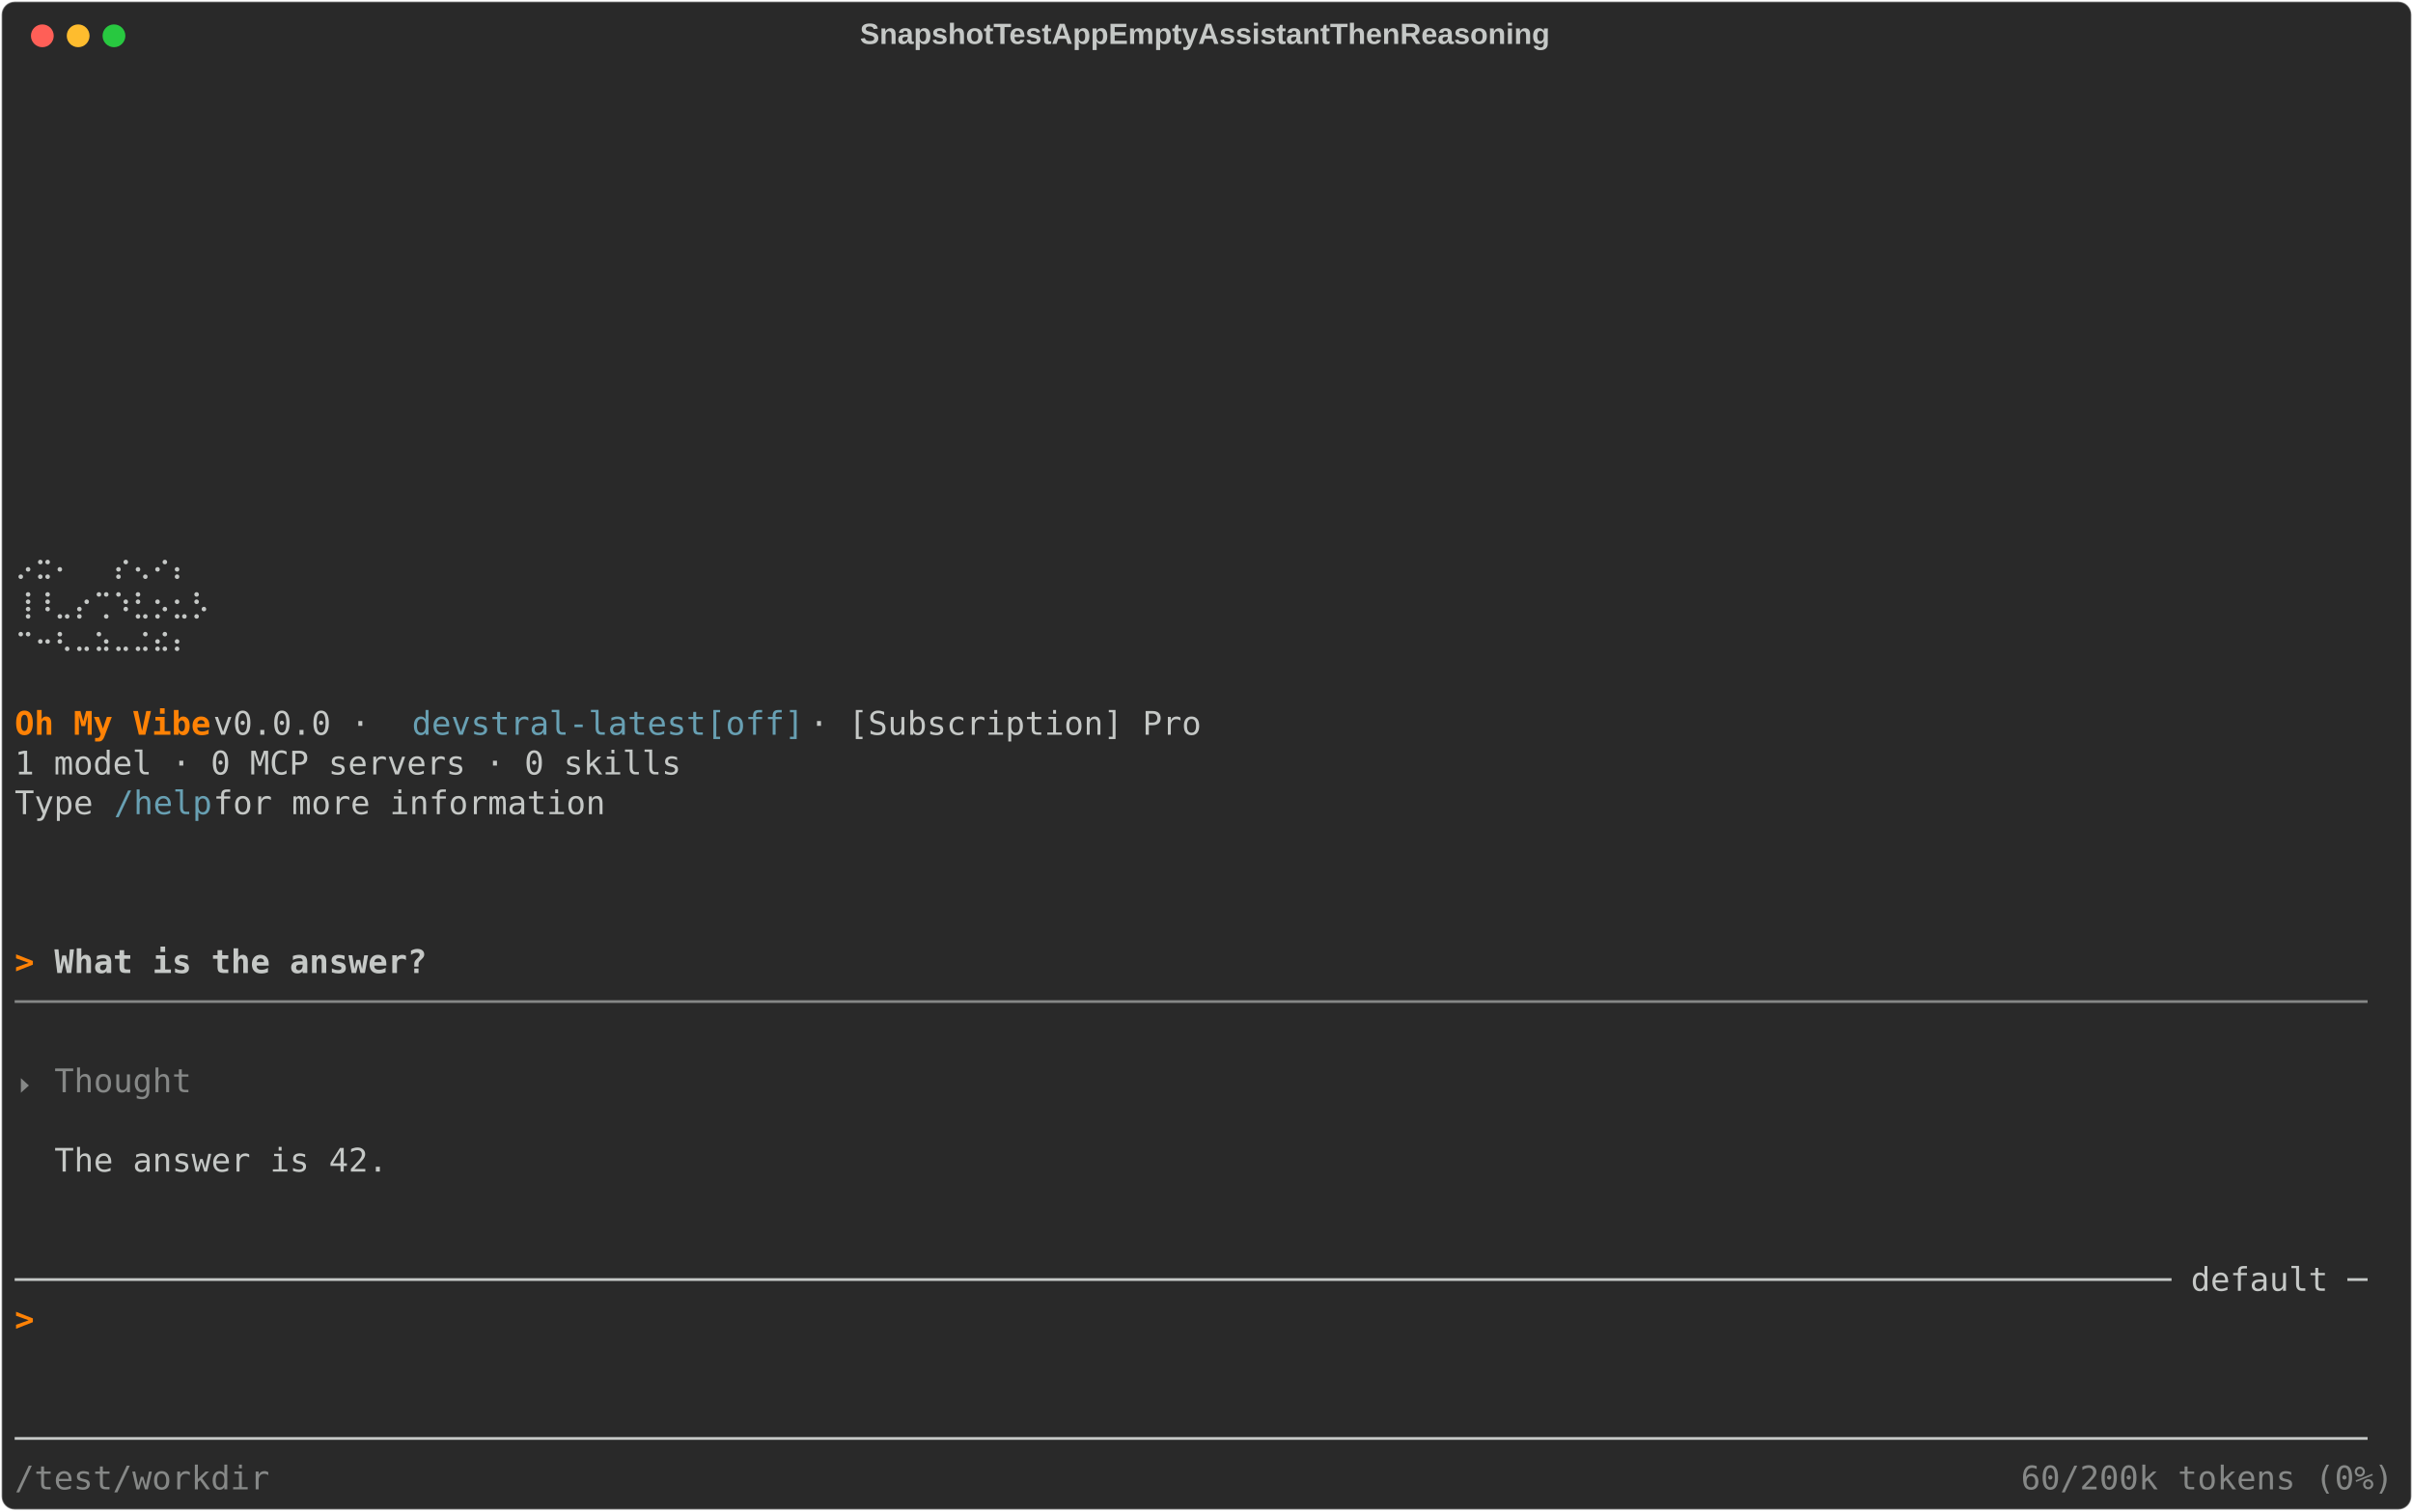
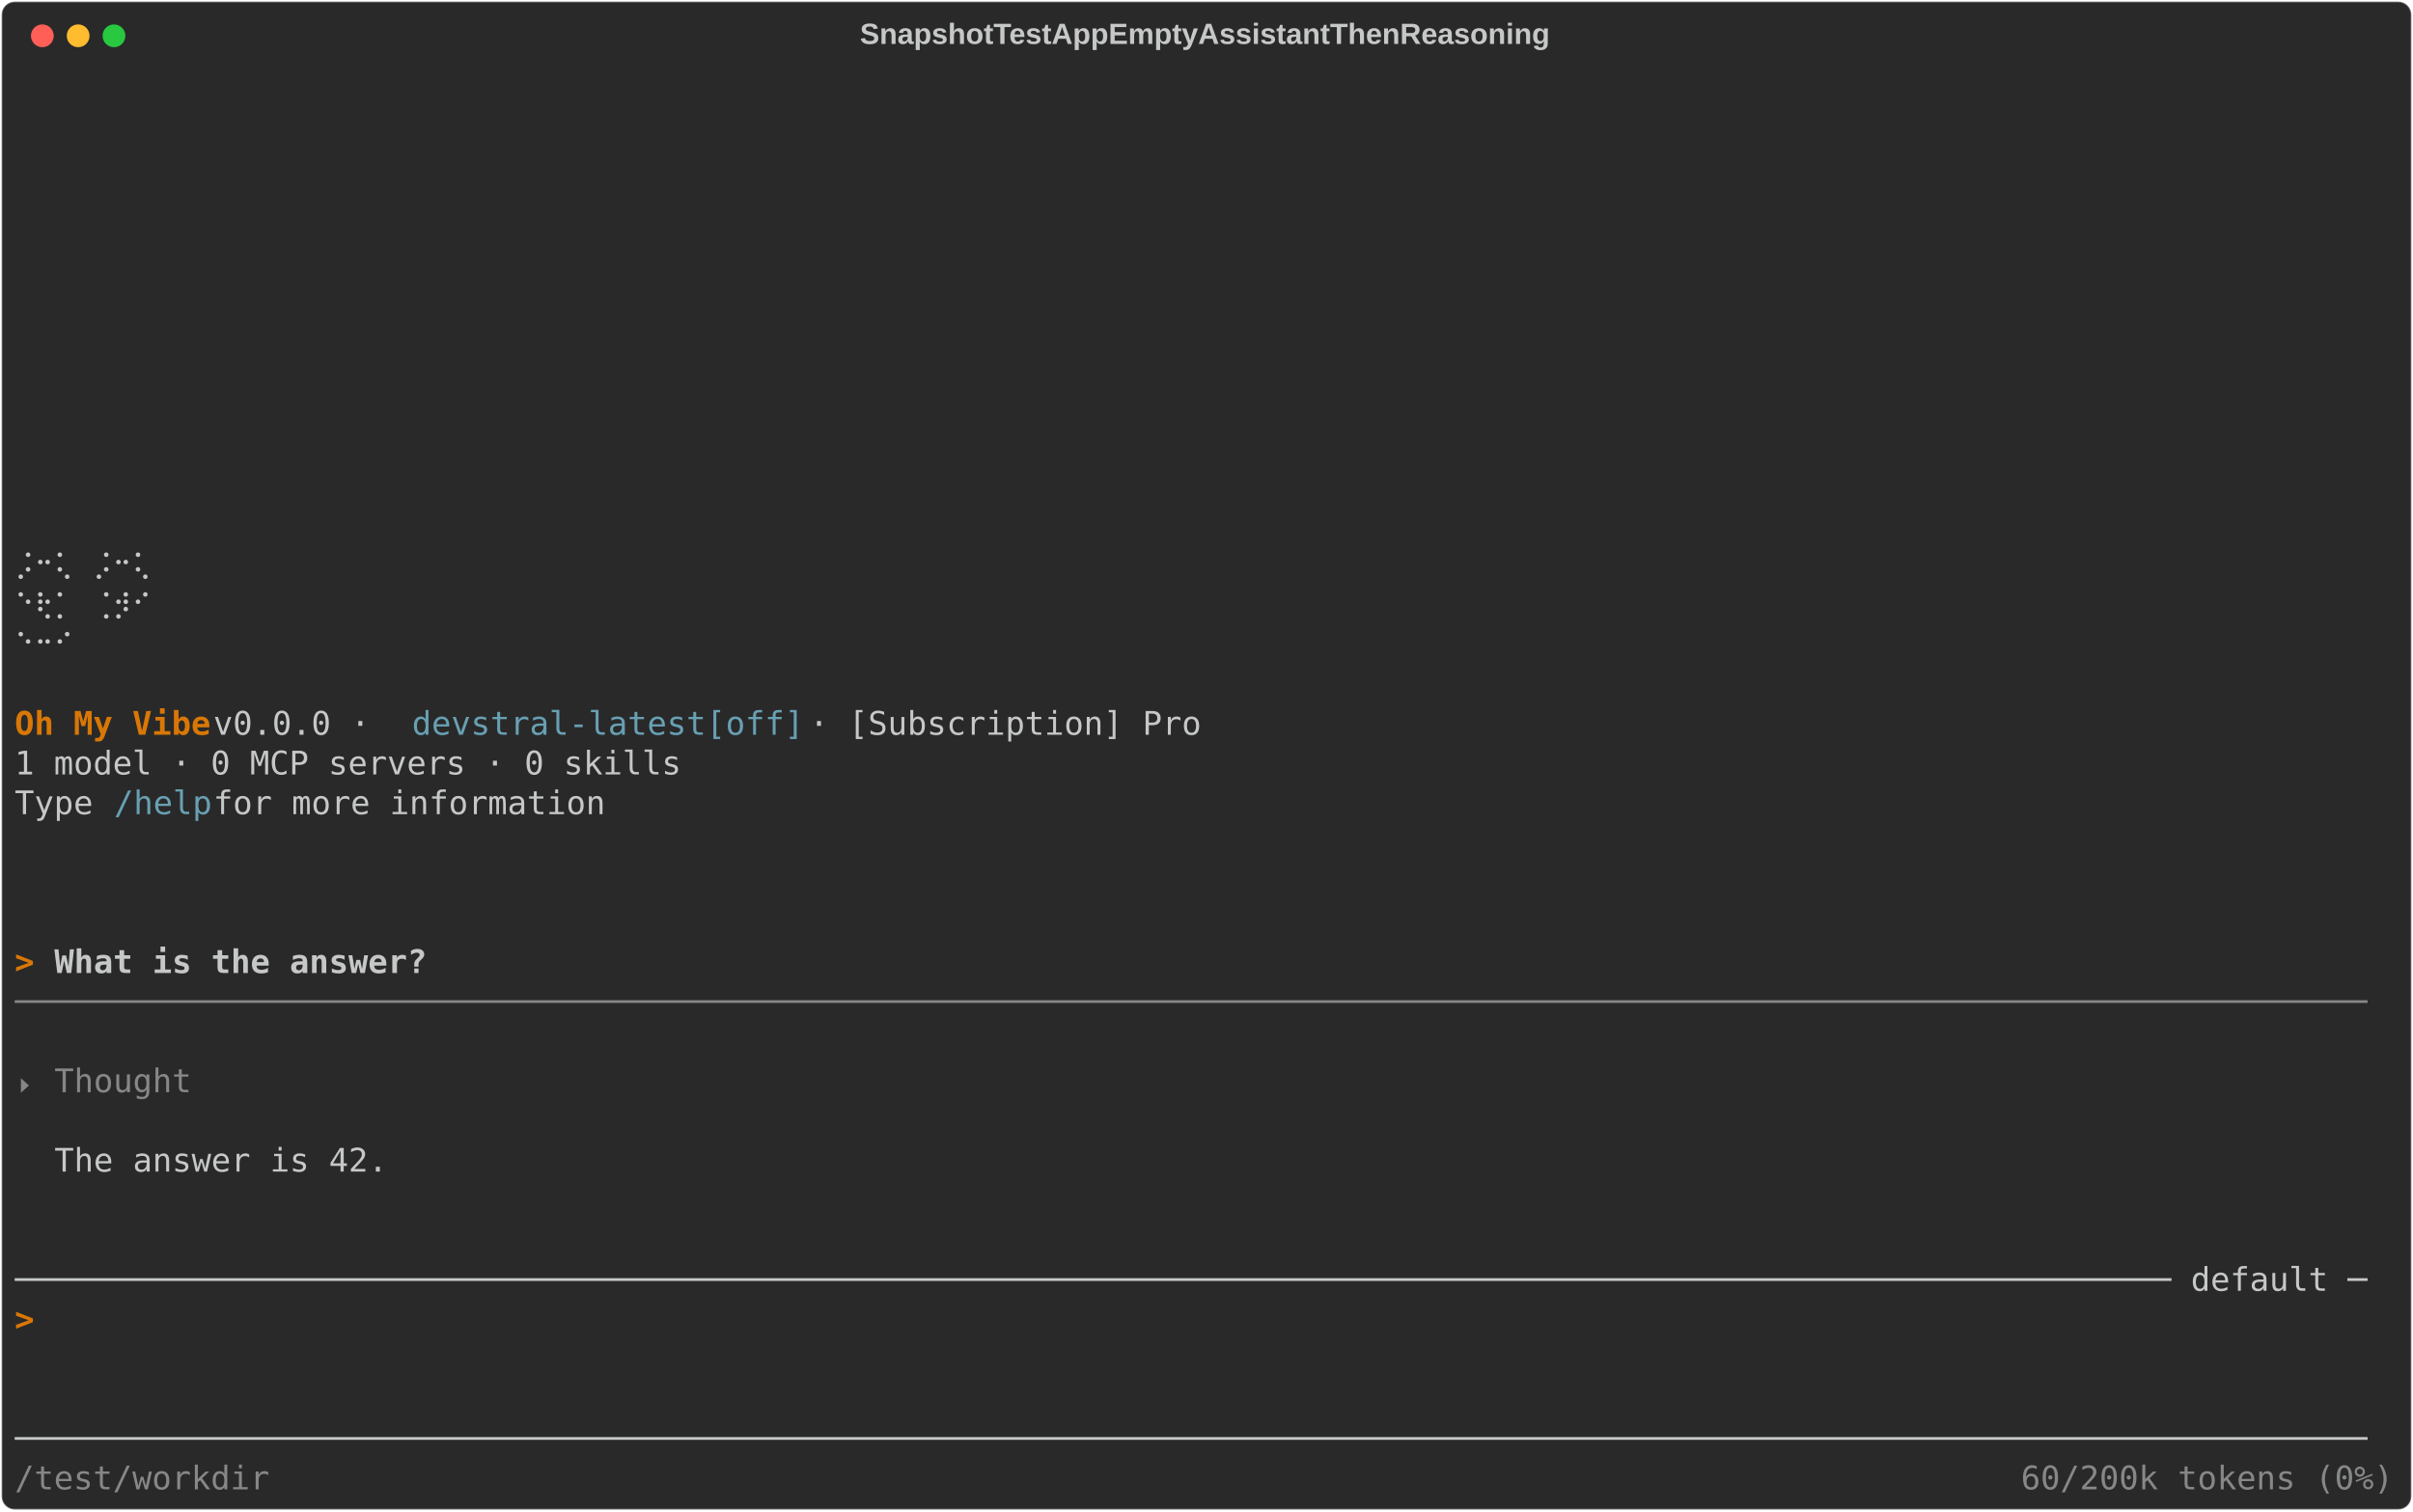
<svg xmlns="http://www.w3.org/2000/svg" class="rich-terminal" viewBox="0 0 1482 928.4">
  <style>

    @font-face {
        font-family: "Fira Code";
        src: local("FiraCode-Regular"),
                url("https://cdnjs.cloudflare.com/ajax/libs/firacode/6.2.0/woff2/FiraCode-Regular.woff2") format("woff2"),
                url("https://cdnjs.cloudflare.com/ajax/libs/firacode/6.2.0/woff/FiraCode-Regular.woff") format("woff");
        font-style: normal;
        font-weight: 400;
    }
    @font-face {
        font-family: "Fira Code";
        src: local("FiraCode-Bold"),
                url("https://cdnjs.cloudflare.com/ajax/libs/firacode/6.2.0/woff2/FiraCode-Bold.woff2") format("woff2"),
                url("https://cdnjs.cloudflare.com/ajax/libs/firacode/6.2.0/woff/FiraCode-Bold.woff") format("woff");
        font-style: bold;
        font-weight: 700;
    }

    .terminal-matrix {
        font-family: Fira Code, monospace;
        font-size: 20px;
        line-height: 24.4px;
        font-variant-east-asian: full-width;
    }

    .terminal-title {
        font-size: 18px;
        font-weight: bold;
        font-family: arial;
    }

    .terminal-r1 { fill: #c5c8c6 }
- .terminal-r2 { fill: #ff8205;font-weight: bold }
+ .terminal-r2 { fill: #d97706;font-weight: bold }
.terminal-r3 { fill: #68a0b3 }
.terminal-r4 { fill: #c5c8c6;font-weight: bold }
.terminal-r5 { fill: #868887 }
    </style>
  <defs>
    <clipPath id="terminal-clip-terminal">
      <rect x="0" y="0" width="1463.0" height="877.4" />
    </clipPath>
    <clipPath id="terminal-line-0">
      <rect x="0" y="1.5" width="1464" height="24.65" />
    </clipPath>
    <clipPath id="terminal-line-1">
      <rect x="0" y="25.9" width="1464" height="24.65" />
    </clipPath>
    <clipPath id="terminal-line-2">
      <rect x="0" y="50.3" width="1464" height="24.65" />
    </clipPath>
    <clipPath id="terminal-line-3">
      <rect x="0" y="74.7" width="1464" height="24.65" />
    </clipPath>
    <clipPath id="terminal-line-4">
      <rect x="0" y="99.1" width="1464" height="24.65" />
    </clipPath>
    <clipPath id="terminal-line-5">
      <rect x="0" y="123.5" width="1464" height="24.65" />
    </clipPath>
    <clipPath id="terminal-line-6">
      <rect x="0" y="147.9" width="1464" height="24.65" />
    </clipPath>
    <clipPath id="terminal-line-7">
      <rect x="0" y="172.3" width="1464" height="24.65" />
    </clipPath>
    <clipPath id="terminal-line-8">
      <rect x="0" y="196.7" width="1464" height="24.65" />
    </clipPath>
    <clipPath id="terminal-line-9">
      <rect x="0" y="221.1" width="1464" height="24.65" />
    </clipPath>
    <clipPath id="terminal-line-10">
      <rect x="0" y="245.5" width="1464" height="24.65" />
    </clipPath>
    <clipPath id="terminal-line-11">
      <rect x="0" y="269.9" width="1464" height="24.65" />
    </clipPath>
    <clipPath id="terminal-line-12">
      <rect x="0" y="294.3" width="1464" height="24.65" />
    </clipPath>
    <clipPath id="terminal-line-13">
      <rect x="0" y="318.7" width="1464" height="24.65" />
    </clipPath>
    <clipPath id="terminal-line-14">
      <rect x="0" y="343.1" width="1464" height="24.65" />
    </clipPath>
    <clipPath id="terminal-line-15">
      <rect x="0" y="367.5" width="1464" height="24.65" />
    </clipPath>
    <clipPath id="terminal-line-16">
      <rect x="0" y="391.9" width="1464" height="24.65" />
    </clipPath>
    <clipPath id="terminal-line-17">
      <rect x="0" y="416.3" width="1464" height="24.65" />
    </clipPath>
    <clipPath id="terminal-line-18">
      <rect x="0" y="440.7" width="1464" height="24.65" />
    </clipPath>
    <clipPath id="terminal-line-19">
      <rect x="0" y="465.1" width="1464" height="24.65" />
    </clipPath>
    <clipPath id="terminal-line-20">
      <rect x="0" y="489.5" width="1464" height="24.65" />
    </clipPath>
    <clipPath id="terminal-line-21">
      <rect x="0" y="513.9" width="1464" height="24.65" />
    </clipPath>
    <clipPath id="terminal-line-22">
      <rect x="0" y="538.3" width="1464" height="24.65" />
    </clipPath>
    <clipPath id="terminal-line-23">
      <rect x="0" y="562.7" width="1464" height="24.65" />
    </clipPath>
    <clipPath id="terminal-line-24">
      <rect x="0" y="587.1" width="1464" height="24.65" />
    </clipPath>
    <clipPath id="terminal-line-25">
      <rect x="0" y="611.5" width="1464" height="24.65" />
    </clipPath>
    <clipPath id="terminal-line-26">
      <rect x="0" y="635.9" width="1464" height="24.65" />
    </clipPath>
    <clipPath id="terminal-line-27">
      <rect x="0" y="660.3" width="1464" height="24.65" />
    </clipPath>
    <clipPath id="terminal-line-28">
      <rect x="0" y="684.7" width="1464" height="24.65" />
    </clipPath>
    <clipPath id="terminal-line-29">
      <rect x="0" y="709.1" width="1464" height="24.65" />
    </clipPath>
    <clipPath id="terminal-line-30">
      <rect x="0" y="733.5" width="1464" height="24.65" />
    </clipPath>
    <clipPath id="terminal-line-31">
      <rect x="0" y="757.9" width="1464" height="24.65" />
    </clipPath>
    <clipPath id="terminal-line-32">
      <rect x="0" y="782.3" width="1464" height="24.65" />
    </clipPath>
    <clipPath id="terminal-line-33">
      <rect x="0" y="806.7" width="1464" height="24.65" />
    </clipPath>
    <clipPath id="terminal-line-34">
      <rect x="0" y="831.1" width="1464" height="24.65" />
    </clipPath>
  </defs>
  <rect fill="#292929" stroke="rgba(255,255,255,0.35)" stroke-width="1" x="1" y="1" width="1480" height="926.4" rx="8" />
  <text class="terminal-title" fill="#c5c8c6" text-anchor="middle" x="740" y="27">SnapshotTestAppEmptyAssistantThenReasoning</text>
  <g transform="translate(26,22)">
    <circle cx="0" cy="0" r="7" fill="#ff5f57" />
    <circle cx="22" cy="0" r="7" fill="#febc2e" />
    <circle cx="44" cy="0" r="7" fill="#28c840" />
  </g>
  <g transform="translate(9, 41)" clip-path="url(#terminal-clip-terminal)">
    <g class="terminal-matrix">
      <text class="terminal-r1" x="1464" y="20" textLength="12.2" clip-path="url(#terminal-line-0)">
</text>
      <text class="terminal-r1" x="1464" y="44.4" textLength="12.2" clip-path="url(#terminal-line-1)">
</text>
      <text class="terminal-r1" x="1464" y="68.8" textLength="12.2" clip-path="url(#terminal-line-2)">
</text>
      <text class="terminal-r1" x="1464" y="93.2" textLength="12.2" clip-path="url(#terminal-line-3)">
</text>
      <text class="terminal-r1" x="1464" y="117.6" textLength="12.2" clip-path="url(#terminal-line-4)">
</text>
      <text class="terminal-r1" x="1464" y="142" textLength="12.2" clip-path="url(#terminal-line-5)">
</text>
      <text class="terminal-r1" x="1464" y="166.4" textLength="12.2" clip-path="url(#terminal-line-6)">
</text>
      <text class="terminal-r1" x="1464" y="190.8" textLength="12.2" clip-path="url(#terminal-line-7)">
</text>
      <text class="terminal-r1" x="1464" y="215.2" textLength="12.2" clip-path="url(#terminal-line-8)">
</text>
      <text class="terminal-r1" x="1464" y="239.6" textLength="12.2" clip-path="url(#terminal-line-9)">
</text>
      <text class="terminal-r1" x="1464" y="264" textLength="12.2" clip-path="url(#terminal-line-10)">
</text>
      <text class="terminal-r1" x="1464" y="288.4" textLength="12.2" clip-path="url(#terminal-line-11)">
</text>
-       <text class="terminal-r1" x="0" y="312.8" textLength="134.2" clip-path="url(#terminal-line-12)">  ⡠⣒⠄  ⡔⢄⠔⡄</text>
+       <text class="terminal-r1" x="0" y="312.8" textLength="134.2" clip-path="url(#terminal-line-12)">  ⡨⠒⢅ ⡨⠒⢅  </text>
      <text class="terminal-r1" x="1464" y="312.8" textLength="12.2" clip-path="url(#terminal-line-12)">
</text>
-       <text class="terminal-r1" x="0" y="337.2" textLength="134.2" clip-path="url(#terminal-line-13)"> ⢸⠸⣀⡔⢉⠱⣃⡢⣂⡣</text>
+       <text class="terminal-r1" x="0" y="337.2" textLength="134.2" clip-path="url(#terminal-line-13)">  ⠑⢗⡁ ⢈⡺⠊  </text>
      <text class="terminal-r1" x="1464" y="337.2" textLength="12.2" clip-path="url(#terminal-line-13)">
</text>
-       <text class="terminal-r1" x="0" y="361.6" textLength="134.2" clip-path="url(#terminal-line-14)">  ⠉⠒⠣⠤⠵⠤⠬⠮⠆</text>
+       <text class="terminal-r1" x="0" y="361.6" textLength="134.2" clip-path="url(#terminal-line-14)">    ⠑⠒⠊    </text>
      <text class="terminal-r1" x="1464" y="361.6" textLength="12.2" clip-path="url(#terminal-line-14)">
</text>
      <text class="terminal-r1" x="1464" y="386" textLength="12.2" clip-path="url(#terminal-line-15)">
</text>
      <text class="terminal-r2" x="0" y="410.4" textLength="122" clip-path="url(#terminal-line-16)">Oh My Vibe</text>
      <text class="terminal-r1" x="122" y="410.4" textLength="122" clip-path="url(#terminal-line-16)"> v0.0.0 · </text>
      <text class="terminal-r3" x="244" y="410.4" textLength="244" clip-path="url(#terminal-line-16)">devstral-latest[off]</text>
      <text class="terminal-r1" x="488" y="410.4" textLength="256.2" clip-path="url(#terminal-line-16)"> · [Subscription] Pro</text>
      <text class="terminal-r1" x="1464" y="410.4" textLength="12.2" clip-path="url(#terminal-line-16)">
</text>
      <text class="terminal-r1" x="0" y="434.8" textLength="414.8" clip-path="url(#terminal-line-17)">1 model · 0 MCP servers · 0 skills</text>
      <text class="terminal-r1" x="1464" y="434.8" textLength="12.2" clip-path="url(#terminal-line-17)">
</text>
      <text class="terminal-r1" x="0" y="459.2" textLength="61" clip-path="url(#terminal-line-18)">Type </text>
      <text class="terminal-r3" x="61" y="459.2" textLength="61" clip-path="url(#terminal-line-18)">/help</text>
      <text class="terminal-r1" x="122" y="459.2" textLength="256.2" clip-path="url(#terminal-line-18)"> for more information</text>
      <text class="terminal-r1" x="1464" y="459.2" textLength="12.2" clip-path="url(#terminal-line-18)">
</text>
      <text class="terminal-r1" x="1464" y="483.6" textLength="12.2" clip-path="url(#terminal-line-19)">
</text>
      <text class="terminal-r1" x="1464" y="508" textLength="12.2" clip-path="url(#terminal-line-20)">
</text>
      <text class="terminal-r1" x="1464" y="532.4" textLength="12.2" clip-path="url(#terminal-line-21)">
</text>
      <text class="terminal-r2" x="0" y="556.8" textLength="24.4" clip-path="url(#terminal-line-22)">&gt; </text>
      <text class="terminal-r4" x="24.4" y="556.8" textLength="231.8" clip-path="url(#terminal-line-22)">What is the answer?</text>
      <text class="terminal-r1" x="1464" y="556.8" textLength="12.2" clip-path="url(#terminal-line-22)">
</text>
      <text class="terminal-r5" x="0" y="581.2" textLength="1464" clip-path="url(#terminal-line-23)">────────────────────────────────────────────────────────────────────────────────────────────────────────────────────────</text>
      <text class="terminal-r1" x="1464" y="581.2" textLength="12.2" clip-path="url(#terminal-line-23)">
</text>
      <text class="terminal-r1" x="1464" y="605.6" textLength="12.2" clip-path="url(#terminal-line-24)">
</text>
      <text class="terminal-r5" x="0" y="630" textLength="12.2" clip-path="url(#terminal-line-25)">⏵</text>
      <text class="terminal-r5" x="24.4" y="630" textLength="85.4" clip-path="url(#terminal-line-25)">Thought</text>
      <text class="terminal-r1" x="1464" y="630" textLength="12.2" clip-path="url(#terminal-line-25)">
</text>
      <text class="terminal-r1" x="1464" y="654.4" textLength="12.2" clip-path="url(#terminal-line-26)">
</text>
      <text class="terminal-r1" x="24.4" y="678.8" textLength="207.4" clip-path="url(#terminal-line-27)">The answer is 42.</text>
      <text class="terminal-r1" x="1464" y="678.8" textLength="12.2" clip-path="url(#terminal-line-27)">
</text>
      <text class="terminal-r1" x="1464" y="703.2" textLength="12.2" clip-path="url(#terminal-line-28)">
</text>
      <text class="terminal-r1" x="1464" y="727.6" textLength="12.2" clip-path="url(#terminal-line-29)">
</text>
      <text class="terminal-r1" x="0" y="752" textLength="1464" clip-path="url(#terminal-line-30)">────────────────────────────────────────────────────────────────────────────────────────────────────────────── default ─</text>
      <text class="terminal-r1" x="1464" y="752" textLength="12.2" clip-path="url(#terminal-line-30)">
</text>
      <text class="terminal-r2" x="0" y="776.4" textLength="12.2" clip-path="url(#terminal-line-31)">&gt;</text>
      <text class="terminal-r1" x="1464" y="776.4" textLength="12.2" clip-path="url(#terminal-line-31)">
</text>
      <text class="terminal-r1" x="1464" y="800.8" textLength="12.2" clip-path="url(#terminal-line-32)">
</text>
      <text class="terminal-r1" x="1464" y="825.2" textLength="12.2" clip-path="url(#terminal-line-33)">
</text>
      <text class="terminal-r1" x="0" y="849.6" textLength="1464" clip-path="url(#terminal-line-34)">────────────────────────────────────────────────────────────────────────────────────────────────────────────────────────</text>
      <text class="terminal-r1" x="1464" y="849.6" textLength="12.2" clip-path="url(#terminal-line-34)">
</text>
      <text class="terminal-r5" x="0" y="874" textLength="158.6" clip-path="url(#terminal-line-35)">/test/workdir</text>
      <text class="terminal-r5" x="1232.2" y="874" textLength="231.8" clip-path="url(#terminal-line-35)">60/200k tokens (0%)</text>
    </g>
  </g>
</svg>
